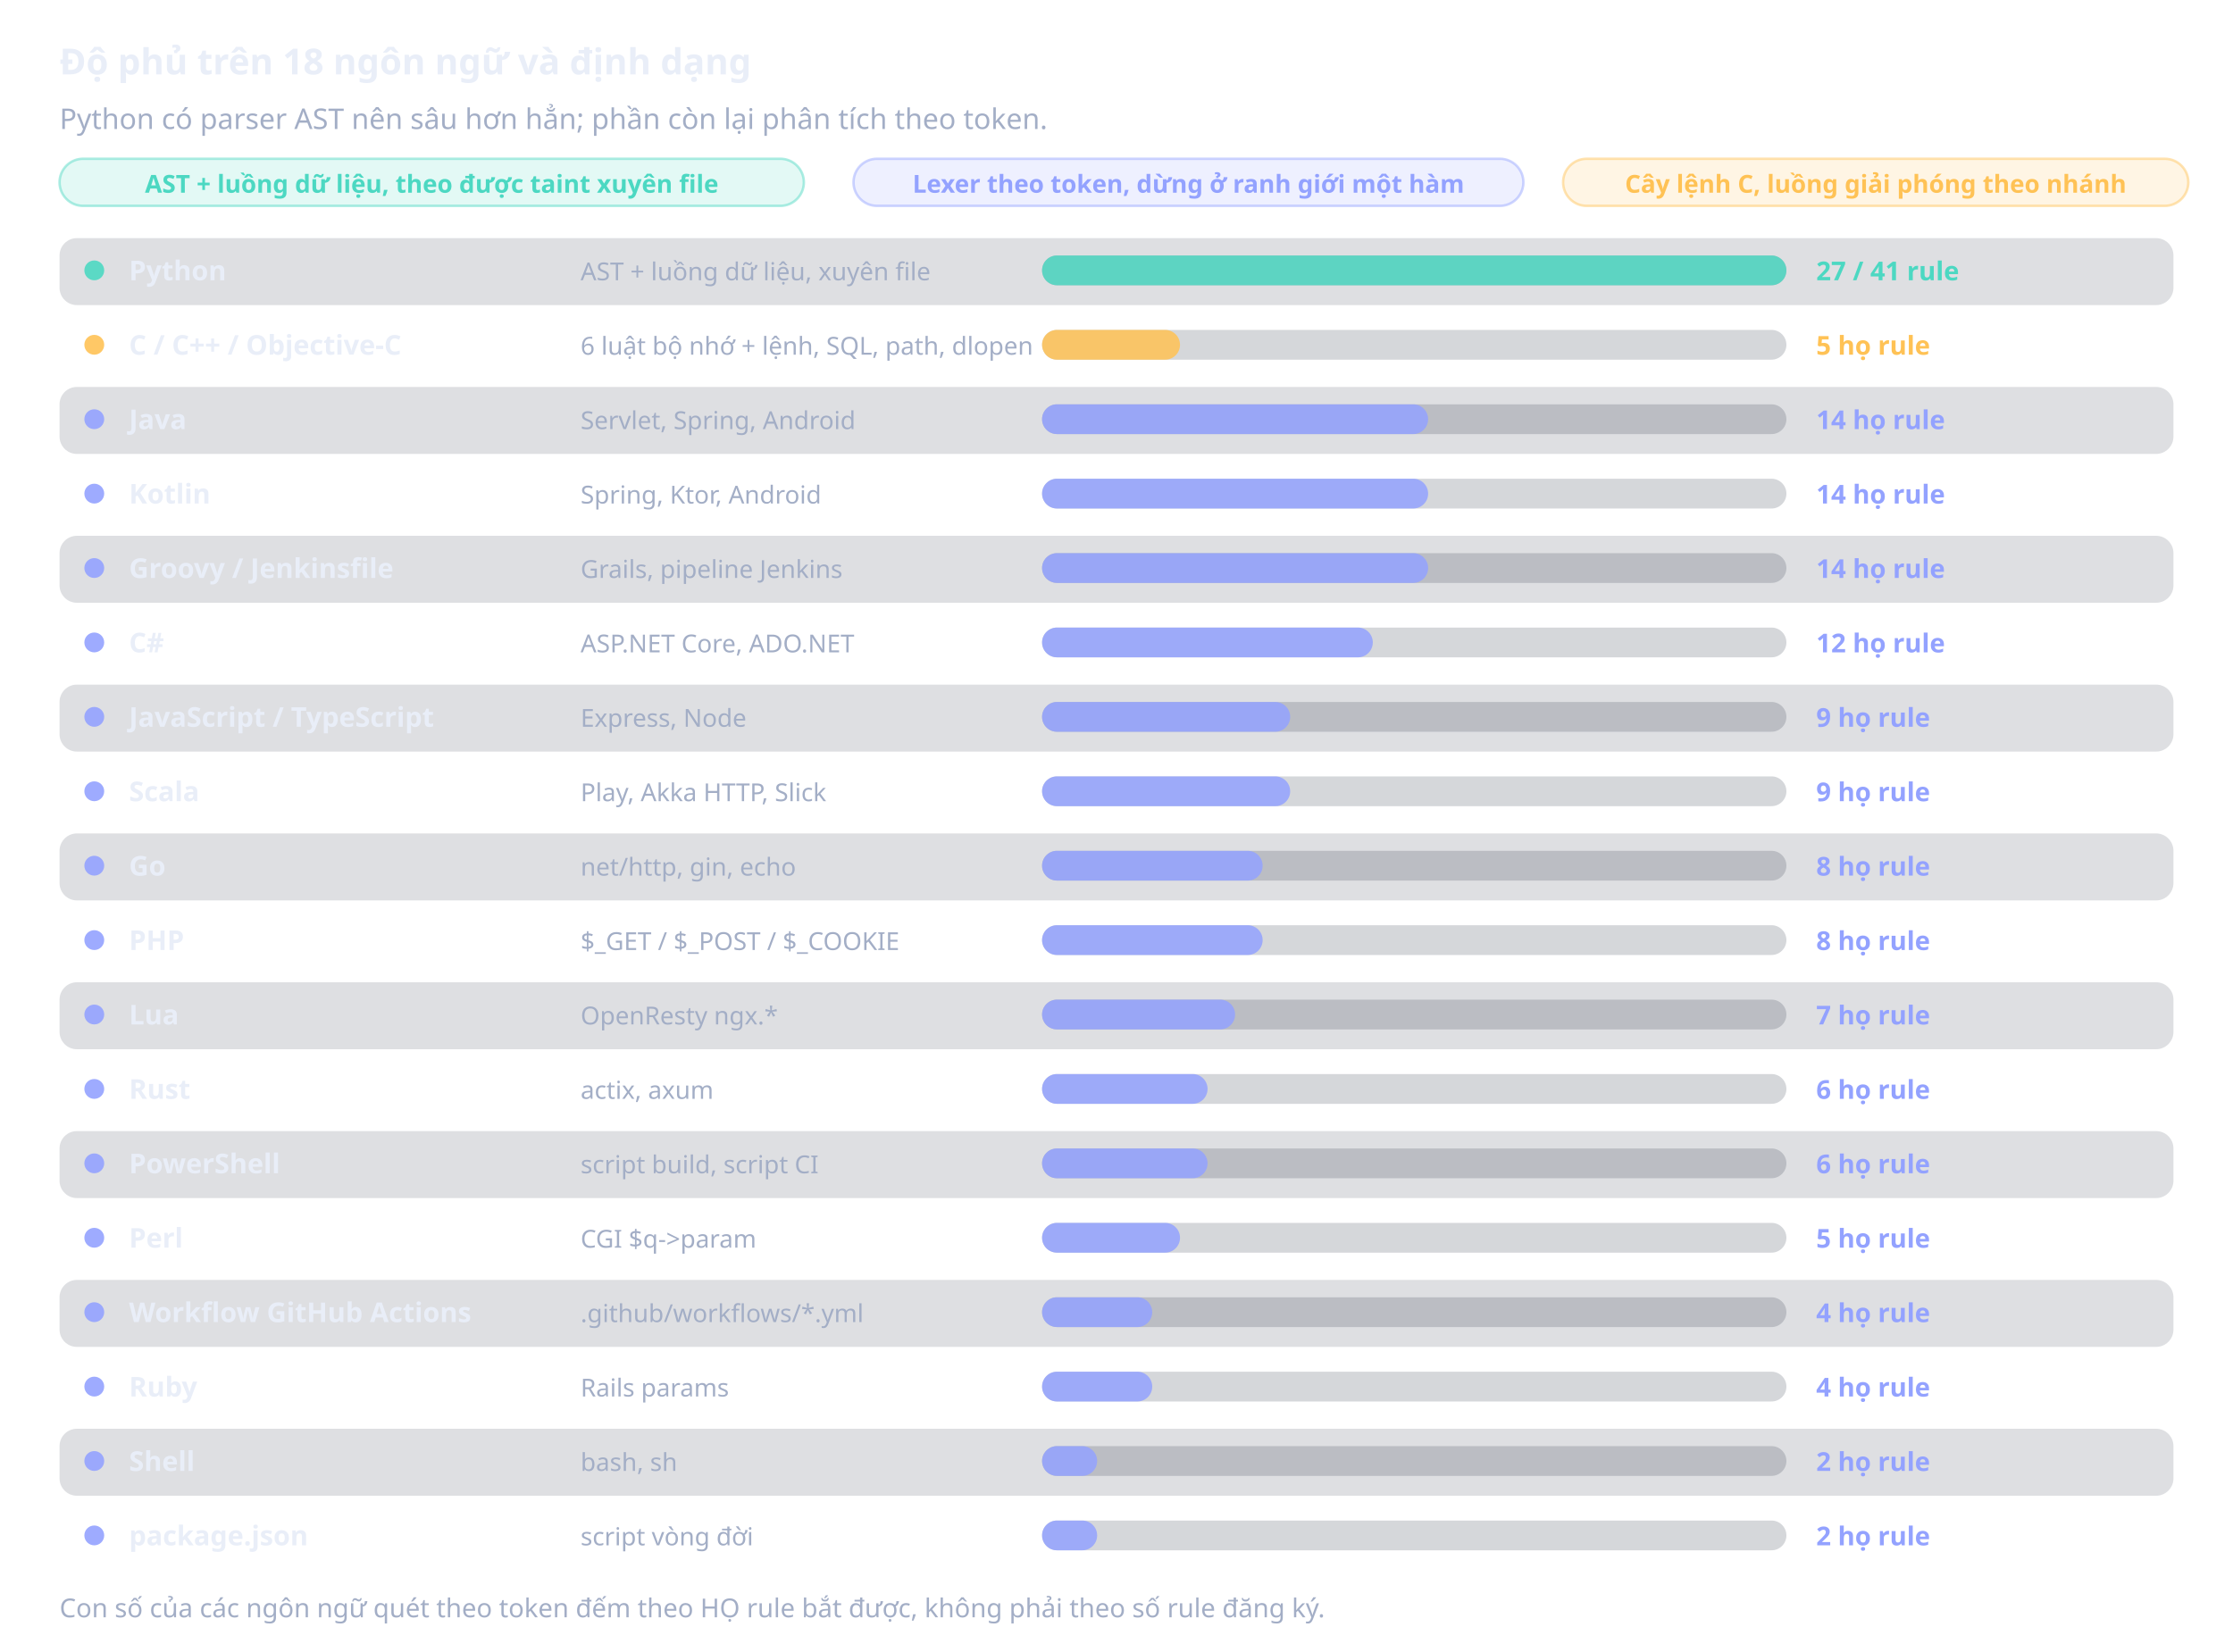
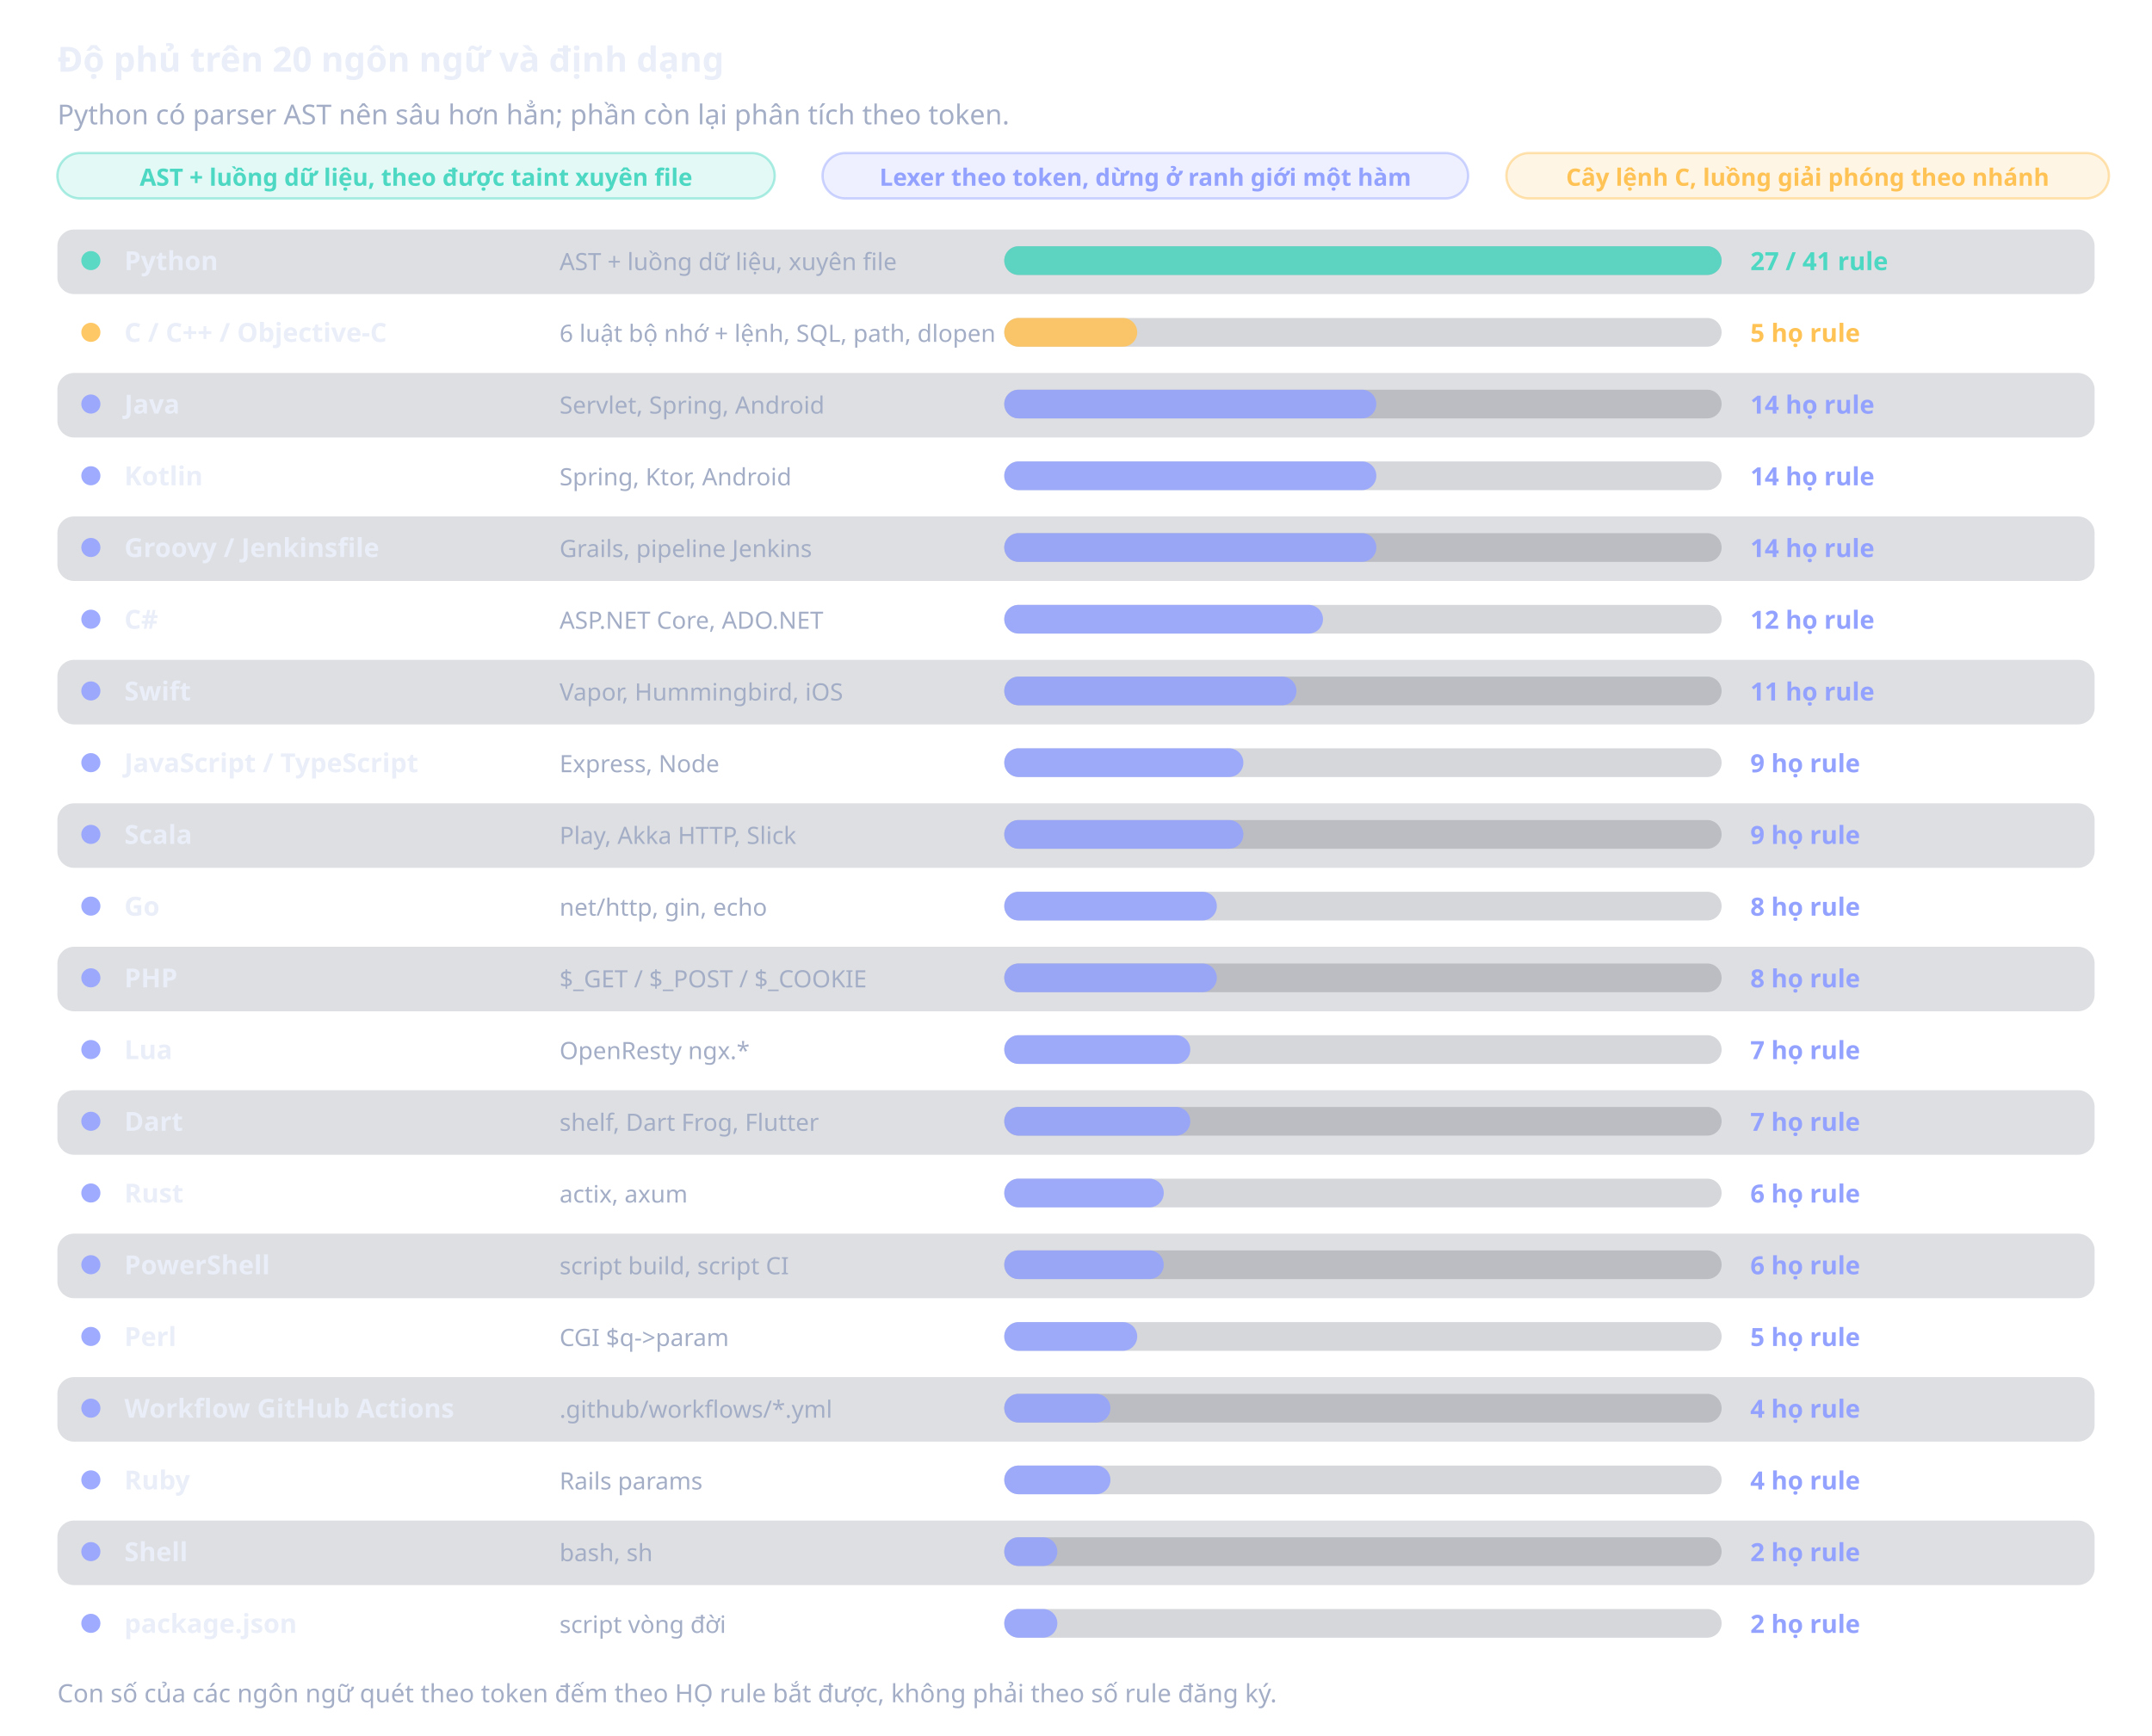
- <svg xmlns="http://www.w3.org/2000/svg" viewBox="0 0 900 666" width="900" height="666" role="img">
+ <svg xmlns="http://www.w3.org/2000/svg" viewBox="0 0 900 726" width="900" height="726" role="img">
  <defs>
    <marker id="adark" viewBox="0 0 10 10" refX="9" refY="5" markerWidth="6" markerHeight="6" orient="auto-start-reverse">
      <path d="M 0 0 L 10 5 L 0 10 z" fill="#a3aec6" opacity="0.75" />
    </marker>
  </defs>
-   <text x="24" y="30" font-family="Segoe UI, system-ui, -apple-system, sans-serif" font-size="14.5" fill="#e9eef8" text-anchor="start" font-weight="700">Độ phủ trên 18 ngôn ngữ và định dạng</text>
+   <text x="24" y="30" font-family="Segoe UI, system-ui, -apple-system, sans-serif" font-size="14.5" fill="#e9eef8" text-anchor="start" font-weight="700">Độ phủ trên 20 ngôn ngữ và định dạng</text>
  <text x="24" y="52" font-family="Segoe UI, system-ui, -apple-system, sans-serif" font-size="11.5" fill="#a3aec6" text-anchor="start" font-weight="400">Python có parser AST nên sâu hơn hẳn; phần còn lại phân tích theo token.</text>
  <rect x="24" y="64" width="300" height="19" rx="9.5" fill="#4cd8c2" opacity="0.16" />
  <rect x="24" y="64" width="300" height="19" rx="9.5" fill="none" stroke="#4cd8c2" stroke-width="1" opacity="0.45" />
  <text x="174" y="77.7" font-family="Segoe UI, system-ui, -apple-system, sans-serif" font-size="10" fill="#4cd8c2" text-anchor="middle" font-weight="700">AST + luồng dữ liệu, theo được taint xuyên file</text>
  <rect x="344" y="64" width="270" height="19" rx="9.5" fill="#93a2ff" opacity="0.16" />
  <rect x="344" y="64" width="270" height="19" rx="9.5" fill="none" stroke="#93a2ff" stroke-width="1" opacity="0.45" />
  <text x="479" y="77.7" font-family="Segoe UI, system-ui, -apple-system, sans-serif" font-size="10" fill="#93a2ff" text-anchor="middle" font-weight="700">Lexer theo token, dừng ở ranh giới một hàm</text>
  <rect x="630" y="64" width="252" height="19" rx="9.5" fill="#ffc255" opacity="0.16" />
  <rect x="630" y="64" width="252" height="19" rx="9.5" fill="none" stroke="#ffc255" stroke-width="1" opacity="0.45" />
  <text x="756" y="77.7" font-family="Segoe UI, system-ui, -apple-system, sans-serif" font-size="10" fill="#ffc255" text-anchor="middle" font-weight="700">Cây lệnh C, luồng giải phóng theo nhánh</text>
  <rect x="24" y="96" width="852" height="27" rx="7" fill="#2b3546" opacity="0.16" />
  <circle cx="38" cy="109" r="4" fill="#4cd8c2" opacity="0.90" />
  <text x="52" y="113" font-family="Segoe UI, system-ui, -apple-system, sans-serif" font-size="11" fill="#e9eef8" text-anchor="start" font-weight="700">Python</text>
  <text x="234" y="113" font-family="Segoe UI, system-ui, -apple-system, sans-serif" font-size="10" fill="#a3aec6" text-anchor="start" font-weight="400">AST + luồng dữ liệu, xuyên file</text>
  <rect x="420" y="103" width="300" height="12" rx="6.0" fill="#2b3546" opacity="0.20" />
  <rect x="420" y="103" width="300" height="12" rx="6" fill="#4cd8c2" opacity="0.85" />
  <text x="732" y="113" font-family="Segoe UI, system-ui, -apple-system, sans-serif" font-size="10.5" fill="#4cd8c2" text-anchor="start" font-weight="700">27 / 41 rule</text>
  <circle cx="38" cy="139" r="4" fill="#ffc255" opacity="0.90" />
  <text x="52" y="143" font-family="Segoe UI, system-ui, -apple-system, sans-serif" font-size="11" fill="#e9eef8" text-anchor="start" font-weight="700">C / C++ / Objective-C</text>
  <text x="234" y="143" font-family="Segoe UI, system-ui, -apple-system, sans-serif" font-size="10" fill="#a3aec6" text-anchor="start" font-weight="400">6 luật bộ nhớ + lệnh, SQL, path, dlopen</text>
  <rect x="420" y="133" width="300" height="12" rx="6.0" fill="#2b3546" opacity="0.20" />
  <rect x="420" y="133" width="55.6" height="12" rx="6" fill="#ffc255" opacity="0.85" />
  <text x="732" y="143" font-family="Segoe UI, system-ui, -apple-system, sans-serif" font-size="10.5" fill="#ffc255" text-anchor="start" font-weight="700">5 họ rule</text>
  <rect x="24" y="156" width="852" height="27" rx="7" fill="#2b3546" opacity="0.16" />
  <circle cx="38" cy="169" r="4" fill="#93a2ff" opacity="0.90" />
  <text x="52" y="173" font-family="Segoe UI, system-ui, -apple-system, sans-serif" font-size="11" fill="#e9eef8" text-anchor="start" font-weight="700">Java</text>
  <text x="234" y="173" font-family="Segoe UI, system-ui, -apple-system, sans-serif" font-size="10" fill="#a3aec6" text-anchor="start" font-weight="400">Servlet, Spring, Android</text>
  <rect x="420" y="163" width="300" height="12" rx="6.0" fill="#2b3546" opacity="0.20" />
  <rect x="420" y="163" width="155.6" height="12" rx="6" fill="#93a2ff" opacity="0.85" />
  <text x="732" y="173" font-family="Segoe UI, system-ui, -apple-system, sans-serif" font-size="10.5" fill="#93a2ff" text-anchor="start" font-weight="700">14 họ rule</text>
  <circle cx="38" cy="199" r="4" fill="#93a2ff" opacity="0.90" />
  <text x="52" y="203" font-family="Segoe UI, system-ui, -apple-system, sans-serif" font-size="11" fill="#e9eef8" text-anchor="start" font-weight="700">Kotlin</text>
  <text x="234" y="203" font-family="Segoe UI, system-ui, -apple-system, sans-serif" font-size="10" fill="#a3aec6" text-anchor="start" font-weight="400">Spring, Ktor, Android</text>
  <rect x="420" y="193" width="300" height="12" rx="6.0" fill="#2b3546" opacity="0.20" />
  <rect x="420" y="193" width="155.6" height="12" rx="6" fill="#93a2ff" opacity="0.85" />
  <text x="732" y="203" font-family="Segoe UI, system-ui, -apple-system, sans-serif" font-size="10.5" fill="#93a2ff" text-anchor="start" font-weight="700">14 họ rule</text>
  <rect x="24" y="216" width="852" height="27" rx="7" fill="#2b3546" opacity="0.16" />
  <circle cx="38" cy="229" r="4" fill="#93a2ff" opacity="0.90" />
  <text x="52" y="233" font-family="Segoe UI, system-ui, -apple-system, sans-serif" font-size="11" fill="#e9eef8" text-anchor="start" font-weight="700">Groovy / Jenkinsfile</text>
  <text x="234" y="233" font-family="Segoe UI, system-ui, -apple-system, sans-serif" font-size="10" fill="#a3aec6" text-anchor="start" font-weight="400">Grails, pipeline Jenkins</text>
  <rect x="420" y="223" width="300" height="12" rx="6.0" fill="#2b3546" opacity="0.20" />
  <rect x="420" y="223" width="155.6" height="12" rx="6" fill="#93a2ff" opacity="0.85" />
  <text x="732" y="233" font-family="Segoe UI, system-ui, -apple-system, sans-serif" font-size="10.5" fill="#93a2ff" text-anchor="start" font-weight="700">14 họ rule</text>
  <circle cx="38" cy="259" r="4" fill="#93a2ff" opacity="0.90" />
  <text x="52" y="263" font-family="Segoe UI, system-ui, -apple-system, sans-serif" font-size="11" fill="#e9eef8" text-anchor="start" font-weight="700">C#</text>
  <text x="234" y="263" font-family="Segoe UI, system-ui, -apple-system, sans-serif" font-size="10" fill="#a3aec6" text-anchor="start" font-weight="400">ASP.NET Core, ADO.NET</text>
  <rect x="420" y="253" width="300" height="12" rx="6.0" fill="#2b3546" opacity="0.20" />
  <rect x="420" y="253" width="133.3" height="12" rx="6" fill="#93a2ff" opacity="0.85" />
  <text x="732" y="263" font-family="Segoe UI, system-ui, -apple-system, sans-serif" font-size="10.5" fill="#93a2ff" text-anchor="start" font-weight="700">12 họ rule</text>
  <rect x="24" y="276" width="852" height="27" rx="7" fill="#2b3546" opacity="0.16" />
  <circle cx="38" cy="289" r="4" fill="#93a2ff" opacity="0.90" />
-   <text x="52" y="293" font-family="Segoe UI, system-ui, -apple-system, sans-serif" font-size="11" fill="#e9eef8" text-anchor="start" font-weight="700">JavaScript / TypeScript</text>
-   <text x="234" y="293" font-family="Segoe UI, system-ui, -apple-system, sans-serif" font-size="10" fill="#a3aec6" text-anchor="start" font-weight="400">Express, Node</text>
+   <text x="52" y="293" font-family="Segoe UI, system-ui, -apple-system, sans-serif" font-size="11" fill="#e9eef8" text-anchor="start" font-weight="700">Swift</text>
+   <text x="234" y="293" font-family="Segoe UI, system-ui, -apple-system, sans-serif" font-size="10" fill="#a3aec6" text-anchor="start" font-weight="400">Vapor, Hummingbird, iOS</text>
  <rect x="420" y="283" width="300" height="12" rx="6.0" fill="#2b3546" opacity="0.20" />
-   <rect x="420" y="283" width="100" height="12" rx="6" fill="#93a2ff" opacity="0.85" />
-   <text x="732" y="293" font-family="Segoe UI, system-ui, -apple-system, sans-serif" font-size="10.5" fill="#93a2ff" text-anchor="start" font-weight="700">9 họ rule</text>
+   <rect x="420" y="283" width="122.2" height="12" rx="6" fill="#93a2ff" opacity="0.85" />
+   <text x="732" y="293" font-family="Segoe UI, system-ui, -apple-system, sans-serif" font-size="10.5" fill="#93a2ff" text-anchor="start" font-weight="700">11 họ rule</text>
  <circle cx="38" cy="319" r="4" fill="#93a2ff" opacity="0.90" />
-   <text x="52" y="323" font-family="Segoe UI, system-ui, -apple-system, sans-serif" font-size="11" fill="#e9eef8" text-anchor="start" font-weight="700">Scala</text>
-   <text x="234" y="323" font-family="Segoe UI, system-ui, -apple-system, sans-serif" font-size="10" fill="#a3aec6" text-anchor="start" font-weight="400">Play, Akka HTTP, Slick</text>
+   <text x="52" y="323" font-family="Segoe UI, system-ui, -apple-system, sans-serif" font-size="11" fill="#e9eef8" text-anchor="start" font-weight="700">JavaScript / TypeScript</text>
+   <text x="234" y="323" font-family="Segoe UI, system-ui, -apple-system, sans-serif" font-size="10" fill="#a3aec6" text-anchor="start" font-weight="400">Express, Node</text>
  <rect x="420" y="313" width="300" height="12" rx="6.0" fill="#2b3546" opacity="0.20" />
  <rect x="420" y="313" width="100" height="12" rx="6" fill="#93a2ff" opacity="0.85" />
  <text x="732" y="323" font-family="Segoe UI, system-ui, -apple-system, sans-serif" font-size="10.5" fill="#93a2ff" text-anchor="start" font-weight="700">9 họ rule</text>
  <rect x="24" y="336" width="852" height="27" rx="7" fill="#2b3546" opacity="0.16" />
  <circle cx="38" cy="349" r="4" fill="#93a2ff" opacity="0.90" />
-   <text x="52" y="353" font-family="Segoe UI, system-ui, -apple-system, sans-serif" font-size="11" fill="#e9eef8" text-anchor="start" font-weight="700">Go</text>
-   <text x="234" y="353" font-family="Segoe UI, system-ui, -apple-system, sans-serif" font-size="10" fill="#a3aec6" text-anchor="start" font-weight="400">net/http, gin, echo</text>
+   <text x="52" y="353" font-family="Segoe UI, system-ui, -apple-system, sans-serif" font-size="11" fill="#e9eef8" text-anchor="start" font-weight="700">Scala</text>
+   <text x="234" y="353" font-family="Segoe UI, system-ui, -apple-system, sans-serif" font-size="10" fill="#a3aec6" text-anchor="start" font-weight="400">Play, Akka HTTP, Slick</text>
  <rect x="420" y="343" width="300" height="12" rx="6.0" fill="#2b3546" opacity="0.20" />
-   <rect x="420" y="343" width="88.9" height="12" rx="6" fill="#93a2ff" opacity="0.85" />
-   <text x="732" y="353" font-family="Segoe UI, system-ui, -apple-system, sans-serif" font-size="10.5" fill="#93a2ff" text-anchor="start" font-weight="700">8 họ rule</text>
+   <rect x="420" y="343" width="100" height="12" rx="6" fill="#93a2ff" opacity="0.85" />
+   <text x="732" y="353" font-family="Segoe UI, system-ui, -apple-system, sans-serif" font-size="10.5" fill="#93a2ff" text-anchor="start" font-weight="700">9 họ rule</text>
  <circle cx="38" cy="379" r="4" fill="#93a2ff" opacity="0.90" />
-   <text x="52" y="383" font-family="Segoe UI, system-ui, -apple-system, sans-serif" font-size="11" fill="#e9eef8" text-anchor="start" font-weight="700">PHP</text>
-   <text x="234" y="383" font-family="Segoe UI, system-ui, -apple-system, sans-serif" font-size="10" fill="#a3aec6" text-anchor="start" font-weight="400">$_GET / $_POST / $_COOKIE</text>
+   <text x="52" y="383" font-family="Segoe UI, system-ui, -apple-system, sans-serif" font-size="11" fill="#e9eef8" text-anchor="start" font-weight="700">Go</text>
+   <text x="234" y="383" font-family="Segoe UI, system-ui, -apple-system, sans-serif" font-size="10" fill="#a3aec6" text-anchor="start" font-weight="400">net/http, gin, echo</text>
  <rect x="420" y="373" width="300" height="12" rx="6.0" fill="#2b3546" opacity="0.20" />
  <rect x="420" y="373" width="88.9" height="12" rx="6" fill="#93a2ff" opacity="0.85" />
  <text x="732" y="383" font-family="Segoe UI, system-ui, -apple-system, sans-serif" font-size="10.5" fill="#93a2ff" text-anchor="start" font-weight="700">8 họ rule</text>
  <rect x="24" y="396" width="852" height="27" rx="7" fill="#2b3546" opacity="0.16" />
  <circle cx="38" cy="409" r="4" fill="#93a2ff" opacity="0.90" />
-   <text x="52" y="413" font-family="Segoe UI, system-ui, -apple-system, sans-serif" font-size="11" fill="#e9eef8" text-anchor="start" font-weight="700">Lua</text>
-   <text x="234" y="413" font-family="Segoe UI, system-ui, -apple-system, sans-serif" font-size="10" fill="#a3aec6" text-anchor="start" font-weight="400">OpenResty ngx.*</text>
+   <text x="52" y="413" font-family="Segoe UI, system-ui, -apple-system, sans-serif" font-size="11" fill="#e9eef8" text-anchor="start" font-weight="700">PHP</text>
+   <text x="234" y="413" font-family="Segoe UI, system-ui, -apple-system, sans-serif" font-size="10" fill="#a3aec6" text-anchor="start" font-weight="400">$_GET / $_POST / $_COOKIE</text>
  <rect x="420" y="403" width="300" height="12" rx="6.0" fill="#2b3546" opacity="0.20" />
-   <rect x="420" y="403" width="77.8" height="12" rx="6" fill="#93a2ff" opacity="0.85" />
-   <text x="732" y="413" font-family="Segoe UI, system-ui, -apple-system, sans-serif" font-size="10.5" fill="#93a2ff" text-anchor="start" font-weight="700">7 họ rule</text>
+   <rect x="420" y="403" width="88.9" height="12" rx="6" fill="#93a2ff" opacity="0.85" />
+   <text x="732" y="413" font-family="Segoe UI, system-ui, -apple-system, sans-serif" font-size="10.5" fill="#93a2ff" text-anchor="start" font-weight="700">8 họ rule</text>
  <circle cx="38" cy="439" r="4" fill="#93a2ff" opacity="0.90" />
-   <text x="52" y="443" font-family="Segoe UI, system-ui, -apple-system, sans-serif" font-size="11" fill="#e9eef8" text-anchor="start" font-weight="700">Rust</text>
-   <text x="234" y="443" font-family="Segoe UI, system-ui, -apple-system, sans-serif" font-size="10" fill="#a3aec6" text-anchor="start" font-weight="400">actix, axum</text>
+   <text x="52" y="443" font-family="Segoe UI, system-ui, -apple-system, sans-serif" font-size="11" fill="#e9eef8" text-anchor="start" font-weight="700">Lua</text>
+   <text x="234" y="443" font-family="Segoe UI, system-ui, -apple-system, sans-serif" font-size="10" fill="#a3aec6" text-anchor="start" font-weight="400">OpenResty ngx.*</text>
  <rect x="420" y="433" width="300" height="12" rx="6.0" fill="#2b3546" opacity="0.20" />
-   <rect x="420" y="433" width="66.7" height="12" rx="6" fill="#93a2ff" opacity="0.85" />
-   <text x="732" y="443" font-family="Segoe UI, system-ui, -apple-system, sans-serif" font-size="10.5" fill="#93a2ff" text-anchor="start" font-weight="700">6 họ rule</text>
+   <rect x="420" y="433" width="77.8" height="12" rx="6" fill="#93a2ff" opacity="0.85" />
+   <text x="732" y="443" font-family="Segoe UI, system-ui, -apple-system, sans-serif" font-size="10.5" fill="#93a2ff" text-anchor="start" font-weight="700">7 họ rule</text>
  <rect x="24" y="456" width="852" height="27" rx="7" fill="#2b3546" opacity="0.16" />
  <circle cx="38" cy="469" r="4" fill="#93a2ff" opacity="0.90" />
-   <text x="52" y="473" font-family="Segoe UI, system-ui, -apple-system, sans-serif" font-size="11" fill="#e9eef8" text-anchor="start" font-weight="700">PowerShell</text>
-   <text x="234" y="473" font-family="Segoe UI, system-ui, -apple-system, sans-serif" font-size="10" fill="#a3aec6" text-anchor="start" font-weight="400">script build, script CI</text>
+   <text x="52" y="473" font-family="Segoe UI, system-ui, -apple-system, sans-serif" font-size="11" fill="#e9eef8" text-anchor="start" font-weight="700">Dart</text>
+   <text x="234" y="473" font-family="Segoe UI, system-ui, -apple-system, sans-serif" font-size="10" fill="#a3aec6" text-anchor="start" font-weight="400">shelf, Dart Frog, Flutter</text>
  <rect x="420" y="463" width="300" height="12" rx="6.0" fill="#2b3546" opacity="0.20" />
-   <rect x="420" y="463" width="66.7" height="12" rx="6" fill="#93a2ff" opacity="0.85" />
-   <text x="732" y="473" font-family="Segoe UI, system-ui, -apple-system, sans-serif" font-size="10.5" fill="#93a2ff" text-anchor="start" font-weight="700">6 họ rule</text>
+   <rect x="420" y="463" width="77.8" height="12" rx="6" fill="#93a2ff" opacity="0.85" />
+   <text x="732" y="473" font-family="Segoe UI, system-ui, -apple-system, sans-serif" font-size="10.5" fill="#93a2ff" text-anchor="start" font-weight="700">7 họ rule</text>
  <circle cx="38" cy="499" r="4" fill="#93a2ff" opacity="0.90" />
-   <text x="52" y="503" font-family="Segoe UI, system-ui, -apple-system, sans-serif" font-size="11" fill="#e9eef8" text-anchor="start" font-weight="700">Perl</text>
-   <text x="234" y="503" font-family="Segoe UI, system-ui, -apple-system, sans-serif" font-size="10" fill="#a3aec6" text-anchor="start" font-weight="400">CGI $q-&gt;param</text>
+   <text x="52" y="503" font-family="Segoe UI, system-ui, -apple-system, sans-serif" font-size="11" fill="#e9eef8" text-anchor="start" font-weight="700">Rust</text>
+   <text x="234" y="503" font-family="Segoe UI, system-ui, -apple-system, sans-serif" font-size="10" fill="#a3aec6" text-anchor="start" font-weight="400">actix, axum</text>
  <rect x="420" y="493" width="300" height="12" rx="6.0" fill="#2b3546" opacity="0.20" />
-   <rect x="420" y="493" width="55.6" height="12" rx="6" fill="#93a2ff" opacity="0.85" />
-   <text x="732" y="503" font-family="Segoe UI, system-ui, -apple-system, sans-serif" font-size="10.5" fill="#93a2ff" text-anchor="start" font-weight="700">5 họ rule</text>
+   <rect x="420" y="493" width="66.7" height="12" rx="6" fill="#93a2ff" opacity="0.85" />
+   <text x="732" y="503" font-family="Segoe UI, system-ui, -apple-system, sans-serif" font-size="10.5" fill="#93a2ff" text-anchor="start" font-weight="700">6 họ rule</text>
  <rect x="24" y="516" width="852" height="27" rx="7" fill="#2b3546" opacity="0.16" />
  <circle cx="38" cy="529" r="4" fill="#93a2ff" opacity="0.90" />
-   <text x="52" y="533" font-family="Segoe UI, system-ui, -apple-system, sans-serif" font-size="11" fill="#e9eef8" text-anchor="start" font-weight="700">Workflow GitHub Actions</text>
-   <text x="234" y="533" font-family="Segoe UI, system-ui, -apple-system, sans-serif" font-size="10" fill="#a3aec6" text-anchor="start" font-weight="400">.github/workflows/*.yml</text>
+   <text x="52" y="533" font-family="Segoe UI, system-ui, -apple-system, sans-serif" font-size="11" fill="#e9eef8" text-anchor="start" font-weight="700">PowerShell</text>
+   <text x="234" y="533" font-family="Segoe UI, system-ui, -apple-system, sans-serif" font-size="10" fill="#a3aec6" text-anchor="start" font-weight="400">script build, script CI</text>
  <rect x="420" y="523" width="300" height="12" rx="6.0" fill="#2b3546" opacity="0.20" />
-   <rect x="420" y="523" width="44.4" height="12" rx="6" fill="#93a2ff" opacity="0.85" />
-   <text x="732" y="533" font-family="Segoe UI, system-ui, -apple-system, sans-serif" font-size="10.5" fill="#93a2ff" text-anchor="start" font-weight="700">4 họ rule</text>
+   <rect x="420" y="523" width="66.7" height="12" rx="6" fill="#93a2ff" opacity="0.85" />
+   <text x="732" y="533" font-family="Segoe UI, system-ui, -apple-system, sans-serif" font-size="10.5" fill="#93a2ff" text-anchor="start" font-weight="700">6 họ rule</text>
  <circle cx="38" cy="559" r="4" fill="#93a2ff" opacity="0.90" />
-   <text x="52" y="563" font-family="Segoe UI, system-ui, -apple-system, sans-serif" font-size="11" fill="#e9eef8" text-anchor="start" font-weight="700">Ruby</text>
-   <text x="234" y="563" font-family="Segoe UI, system-ui, -apple-system, sans-serif" font-size="10" fill="#a3aec6" text-anchor="start" font-weight="400">Rails params</text>
+   <text x="52" y="563" font-family="Segoe UI, system-ui, -apple-system, sans-serif" font-size="11" fill="#e9eef8" text-anchor="start" font-weight="700">Perl</text>
+   <text x="234" y="563" font-family="Segoe UI, system-ui, -apple-system, sans-serif" font-size="10" fill="#a3aec6" text-anchor="start" font-weight="400">CGI $q-&gt;param</text>
  <rect x="420" y="553" width="300" height="12" rx="6.0" fill="#2b3546" opacity="0.20" />
-   <rect x="420" y="553" width="44.4" height="12" rx="6" fill="#93a2ff" opacity="0.85" />
-   <text x="732" y="563" font-family="Segoe UI, system-ui, -apple-system, sans-serif" font-size="10.5" fill="#93a2ff" text-anchor="start" font-weight="700">4 họ rule</text>
+   <rect x="420" y="553" width="55.6" height="12" rx="6" fill="#93a2ff" opacity="0.85" />
+   <text x="732" y="563" font-family="Segoe UI, system-ui, -apple-system, sans-serif" font-size="10.5" fill="#93a2ff" text-anchor="start" font-weight="700">5 họ rule</text>
  <rect x="24" y="576" width="852" height="27" rx="7" fill="#2b3546" opacity="0.16" />
  <circle cx="38" cy="589" r="4" fill="#93a2ff" opacity="0.90" />
-   <text x="52" y="593" font-family="Segoe UI, system-ui, -apple-system, sans-serif" font-size="11" fill="#e9eef8" text-anchor="start" font-weight="700">Shell</text>
-   <text x="234" y="593" font-family="Segoe UI, system-ui, -apple-system, sans-serif" font-size="10" fill="#a3aec6" text-anchor="start" font-weight="400">bash, sh</text>
+   <text x="52" y="593" font-family="Segoe UI, system-ui, -apple-system, sans-serif" font-size="11" fill="#e9eef8" text-anchor="start" font-weight="700">Workflow GitHub Actions</text>
+   <text x="234" y="593" font-family="Segoe UI, system-ui, -apple-system, sans-serif" font-size="10" fill="#a3aec6" text-anchor="start" font-weight="400">.github/workflows/*.yml</text>
  <rect x="420" y="583" width="300" height="12" rx="6.0" fill="#2b3546" opacity="0.20" />
-   <rect x="420" y="583" width="22.2" height="12" rx="6" fill="#93a2ff" opacity="0.85" />
-   <text x="732" y="593" font-family="Segoe UI, system-ui, -apple-system, sans-serif" font-size="10.5" fill="#93a2ff" text-anchor="start" font-weight="700">2 họ rule</text>
+   <rect x="420" y="583" width="44.4" height="12" rx="6" fill="#93a2ff" opacity="0.85" />
+   <text x="732" y="593" font-family="Segoe UI, system-ui, -apple-system, sans-serif" font-size="10.5" fill="#93a2ff" text-anchor="start" font-weight="700">4 họ rule</text>
  <circle cx="38" cy="619" r="4" fill="#93a2ff" opacity="0.90" />
-   <text x="52" y="623" font-family="Segoe UI, system-ui, -apple-system, sans-serif" font-size="11" fill="#e9eef8" text-anchor="start" font-weight="700">package.json</text>
-   <text x="234" y="623" font-family="Segoe UI, system-ui, -apple-system, sans-serif" font-size="10" fill="#a3aec6" text-anchor="start" font-weight="400">script vòng đời</text>
+   <text x="52" y="623" font-family="Segoe UI, system-ui, -apple-system, sans-serif" font-size="11" fill="#e9eef8" text-anchor="start" font-weight="700">Ruby</text>
+   <text x="234" y="623" font-family="Segoe UI, system-ui, -apple-system, sans-serif" font-size="10" fill="#a3aec6" text-anchor="start" font-weight="400">Rails params</text>
  <rect x="420" y="613" width="300" height="12" rx="6.0" fill="#2b3546" opacity="0.20" />
-   <rect x="420" y="613" width="22.2" height="12" rx="6" fill="#93a2ff" opacity="0.85" />
-   <text x="732" y="623" font-family="Segoe UI, system-ui, -apple-system, sans-serif" font-size="10.5" fill="#93a2ff" text-anchor="start" font-weight="700">2 họ rule</text>
-   <text x="24" y="652" font-family="Segoe UI, system-ui, -apple-system, sans-serif" font-size="10.5" fill="#a3aec6" text-anchor="start" font-weight="400">Con số của các ngôn ngữ quét theo token đếm theo HỌ rule bắt được, không phải theo số rule đăng ký.</text>
+   <rect x="420" y="613" width="44.4" height="12" rx="6" fill="#93a2ff" opacity="0.85" />
+   <text x="732" y="623" font-family="Segoe UI, system-ui, -apple-system, sans-serif" font-size="10.5" fill="#93a2ff" text-anchor="start" font-weight="700">4 họ rule</text>
+   <rect x="24" y="636" width="852" height="27" rx="7" fill="#2b3546" opacity="0.16" />
+   <circle cx="38" cy="649" r="4" fill="#93a2ff" opacity="0.90" />
+   <text x="52" y="653" font-family="Segoe UI, system-ui, -apple-system, sans-serif" font-size="11" fill="#e9eef8" text-anchor="start" font-weight="700">Shell</text>
+   <text x="234" y="653" font-family="Segoe UI, system-ui, -apple-system, sans-serif" font-size="10" fill="#a3aec6" text-anchor="start" font-weight="400">bash, sh</text>
+   <rect x="420" y="643" width="300" height="12" rx="6.0" fill="#2b3546" opacity="0.20" />
+   <rect x="420" y="643" width="22.2" height="12" rx="6" fill="#93a2ff" opacity="0.85" />
+   <text x="732" y="653" font-family="Segoe UI, system-ui, -apple-system, sans-serif" font-size="10.5" fill="#93a2ff" text-anchor="start" font-weight="700">2 họ rule</text>
+   <circle cx="38" cy="679" r="4" fill="#93a2ff" opacity="0.90" />
+   <text x="52" y="683" font-family="Segoe UI, system-ui, -apple-system, sans-serif" font-size="11" fill="#e9eef8" text-anchor="start" font-weight="700">package.json</text>
+   <text x="234" y="683" font-family="Segoe UI, system-ui, -apple-system, sans-serif" font-size="10" fill="#a3aec6" text-anchor="start" font-weight="400">script vòng đời</text>
+   <rect x="420" y="673" width="300" height="12" rx="6.0" fill="#2b3546" opacity="0.20" />
+   <rect x="420" y="673" width="22.2" height="12" rx="6" fill="#93a2ff" opacity="0.85" />
+   <text x="732" y="683" font-family="Segoe UI, system-ui, -apple-system, sans-serif" font-size="10.5" fill="#93a2ff" text-anchor="start" font-weight="700">2 họ rule</text>
+   <text x="24" y="712" font-family="Segoe UI, system-ui, -apple-system, sans-serif" font-size="10.5" fill="#a3aec6" text-anchor="start" font-weight="400">Con số của các ngôn ngữ quét theo token đếm theo HỌ rule bắt được, không phải theo số rule đăng ký.</text>
</svg>
